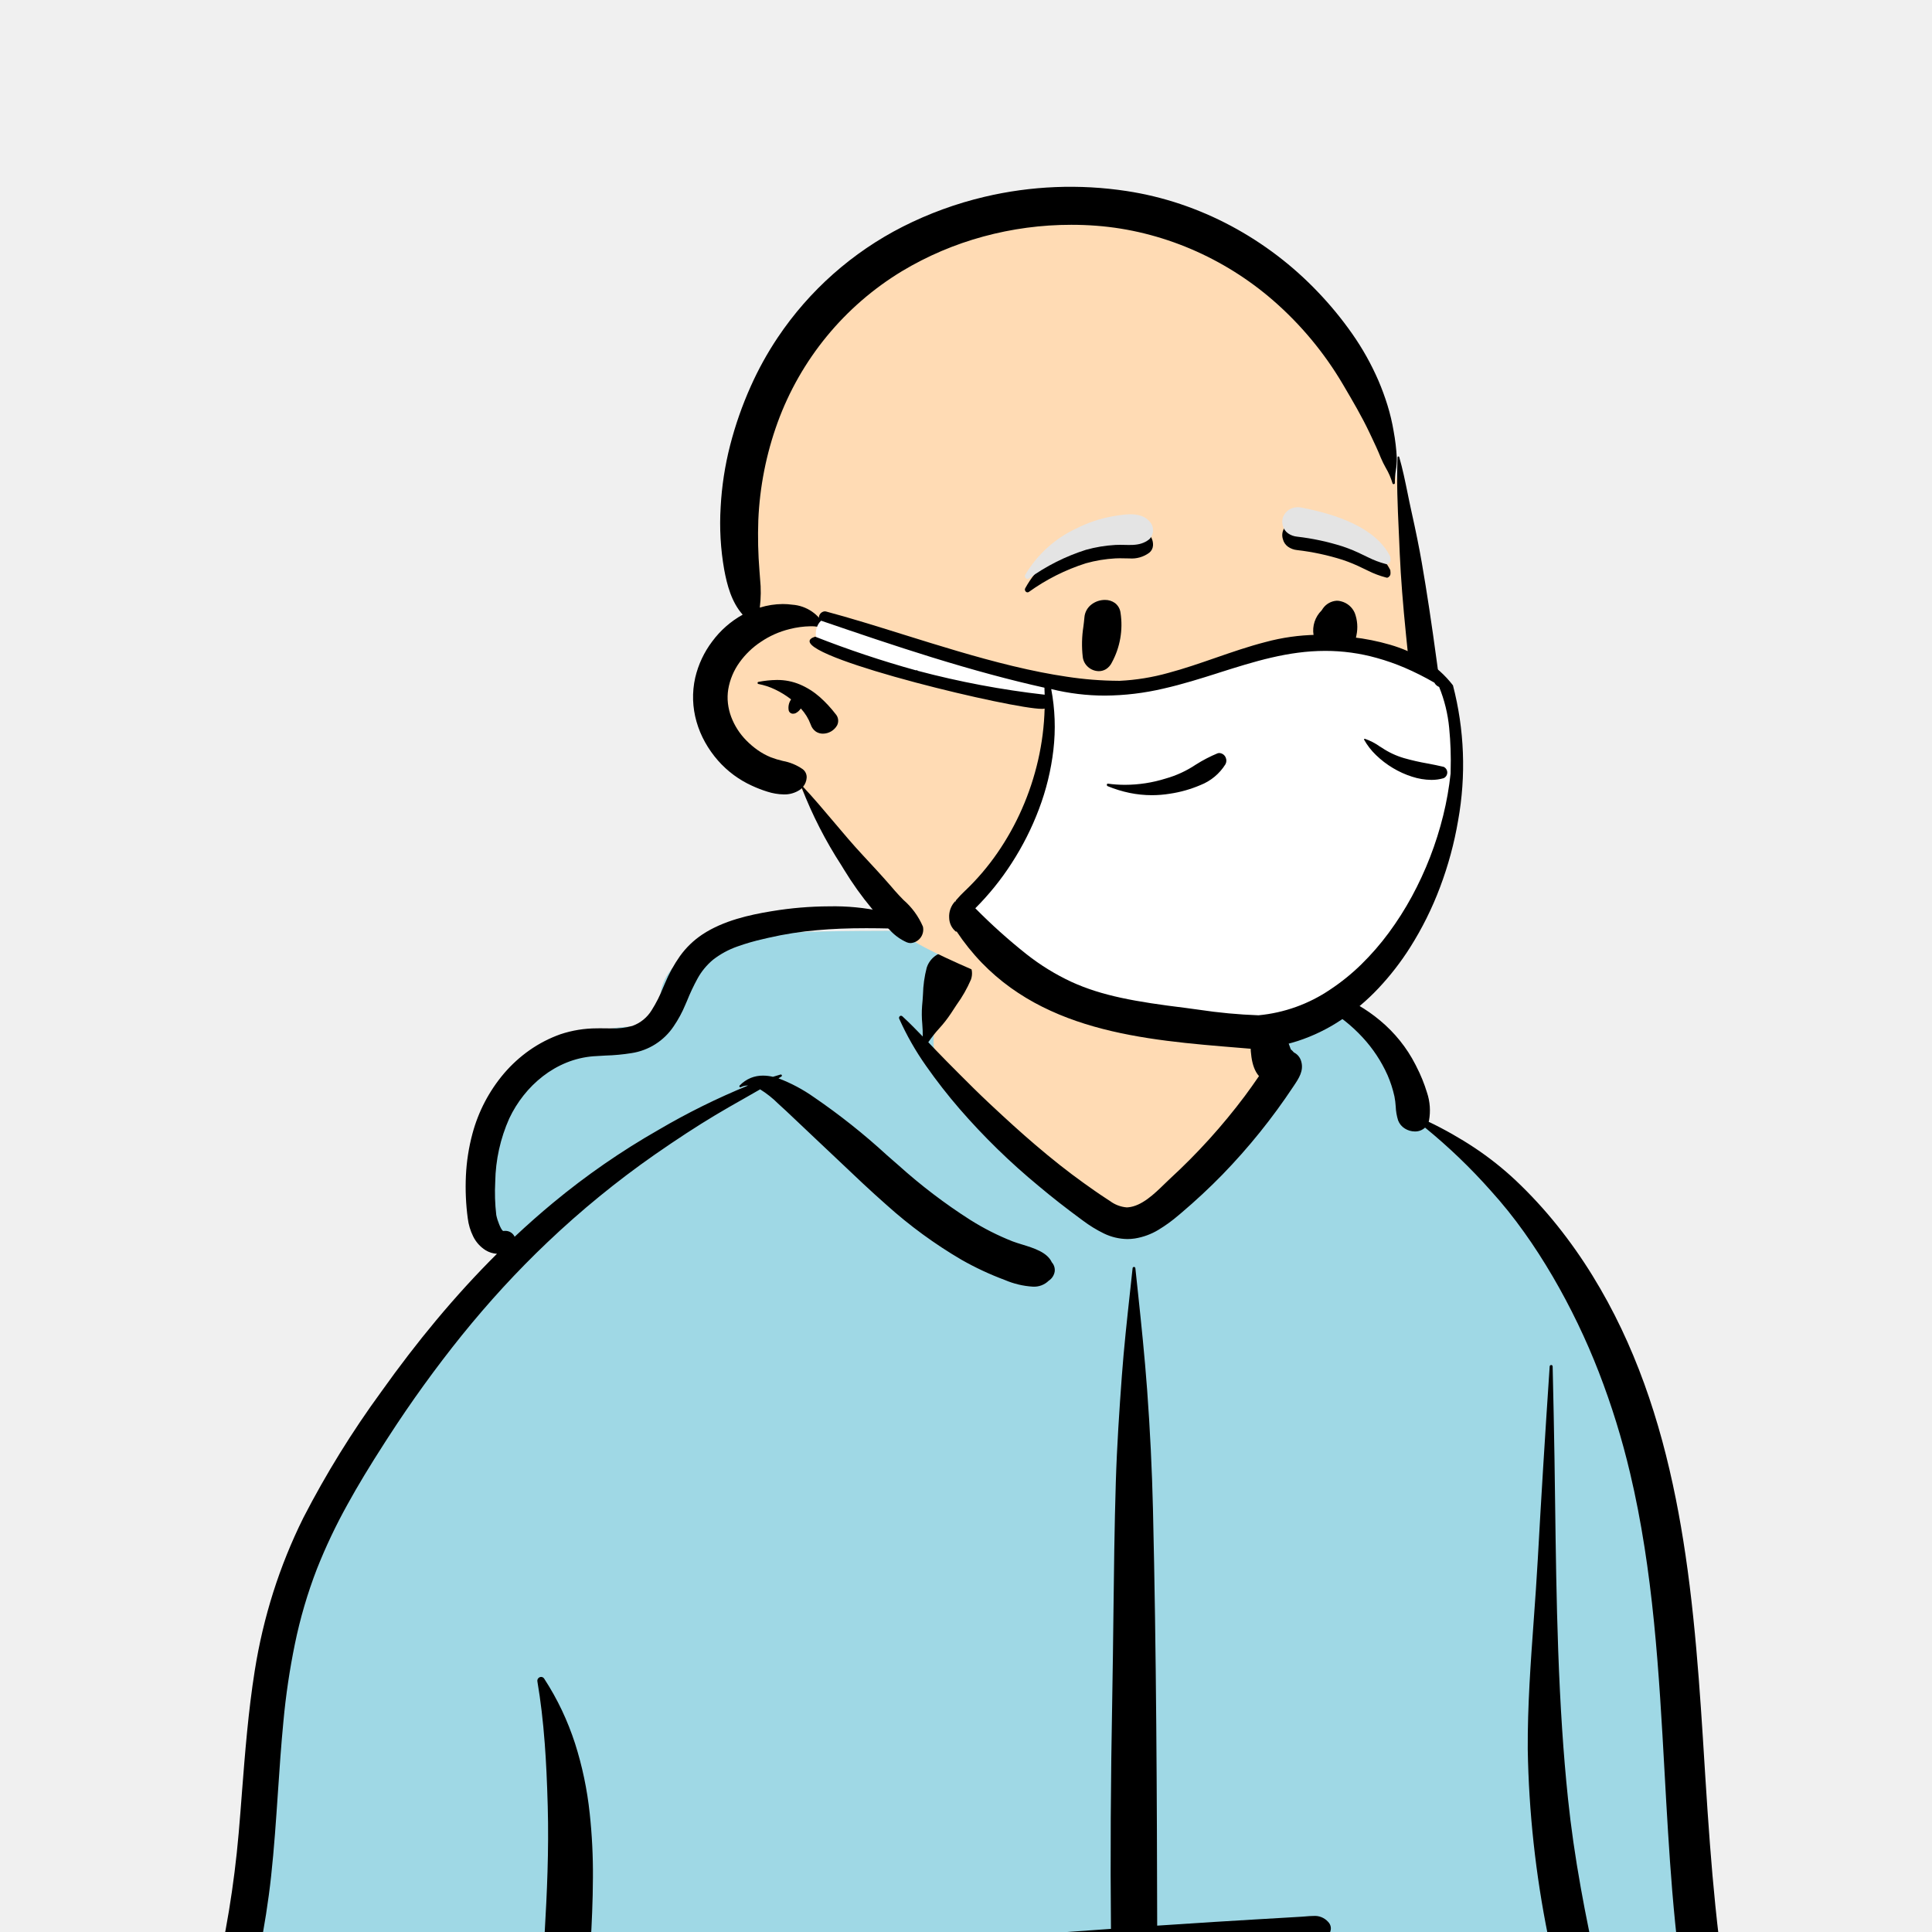
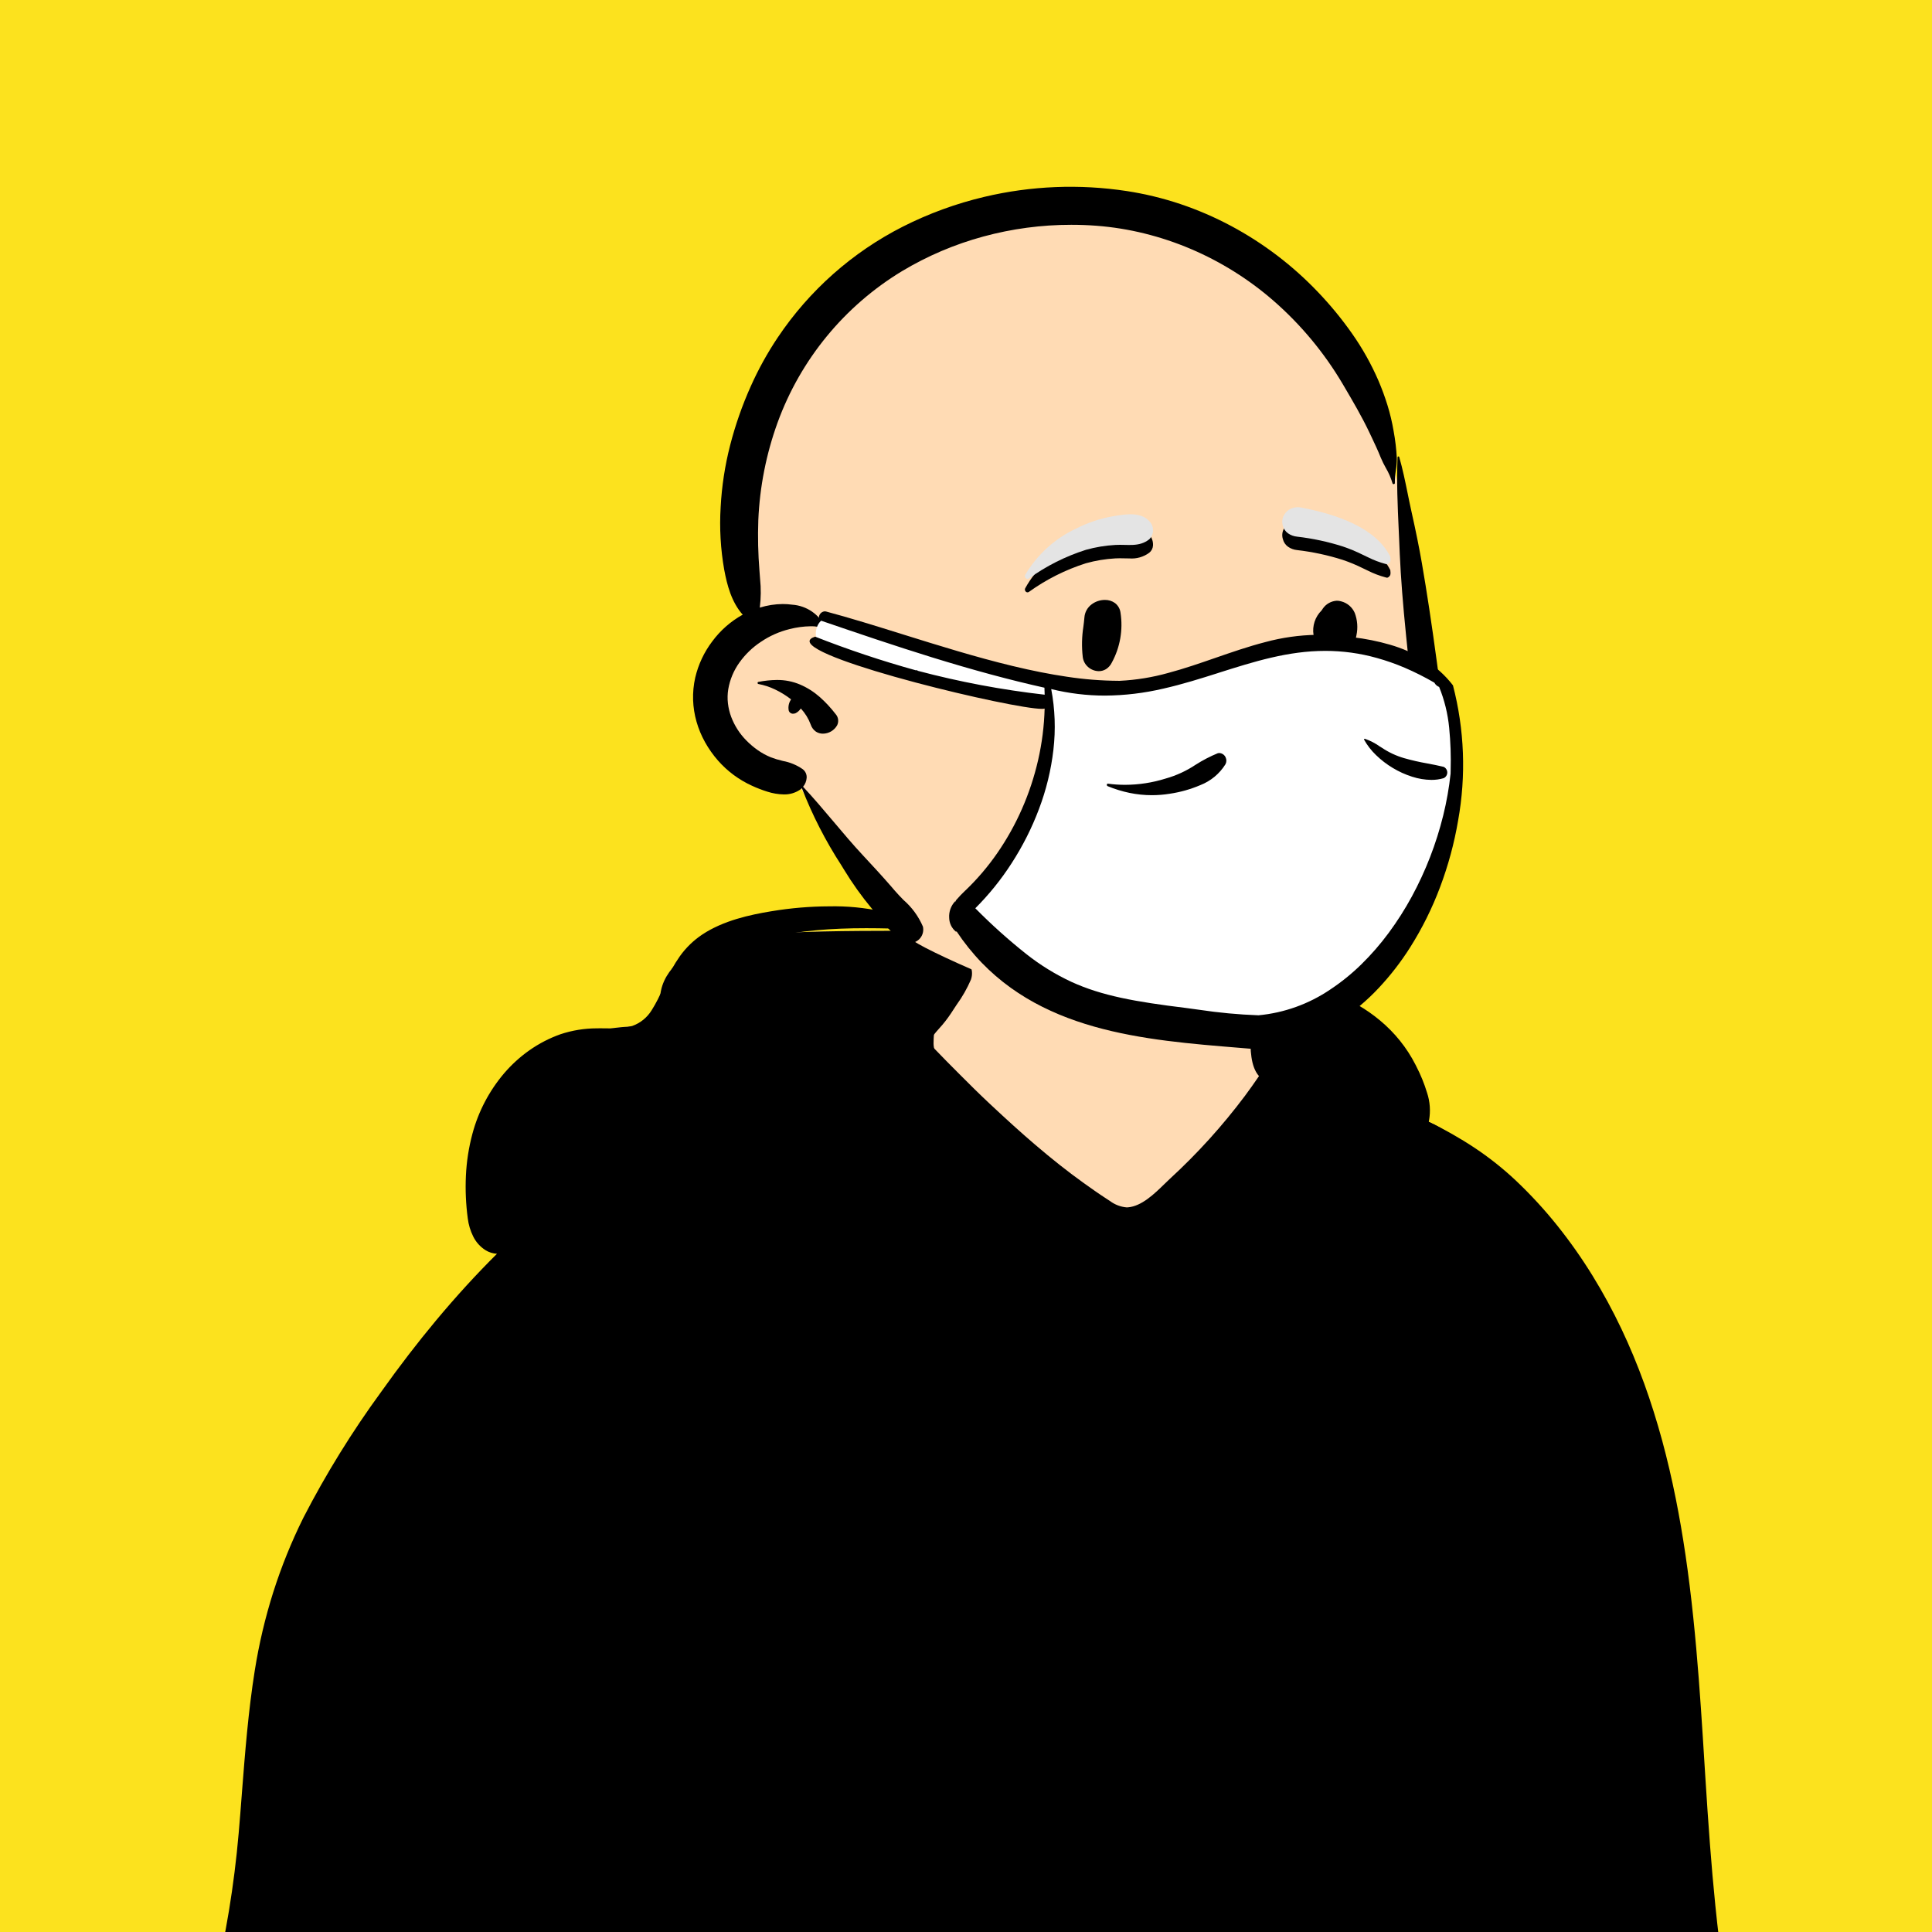
<svg xmlns="http://www.w3.org/2000/svg" width="300" height="300" viewBox="0 0 300 300">
  <defs>
    <clipPath id="b">
      <rect width="300" height="300" />
    </clipPath>
  </defs>
  <g id="a" clip-path="url(#b)">
+     <rect width="300" height="300" fill="#fce21e" />
    <circle cx="150" cy="150" r="150" fill="#fff" opacity="0" />
    <g transform="translate(1956.521 -570.781)">
      <g transform="translate(-1931.521 599.781)">
        <g transform="translate(0 107.884)">
          <path d="M240,224.622c5.96-.28,3.563-10.41,3.135-14.131-4.719-13.589-3.609-28.414-5.465-42.657-1.156-13.3-2.642-26.551-3.891-39.837-2.454-26.969-20.077-81.872-40.189-90.7-2.533-10.8-13-20.886-26.236-20.886-9.029-10.387-19.9-17.7-33.838-16.22-5.761.255-11.347,6.192-16.867,7.339-3.091.414-30.518-.652-36.012,2.519-3.827,1.91-7.282,5.438-6.157,9.931,1.8,5.443-3.784-.447-15.423,5.363C35.32,39.193,49.5,57.724,50.131,58.3,35.32,78.323,22.375,94.57,16.385,119.047c-3.882,18.172-3.445,36.932-6.7,55.2a157.974,157.974,0,0,1-4.817,18.6C2.8,200.893,1.8,220.955.661,221.134c-2.074.5,1.2,4.64,3.4,4.643,60.944,9.824,122.848.407,184.119-1.132C205.445,224.062,222.731,223.928,240,224.622Z" transform="translate(3.239)" fill="#ffdbb4" />
-           <path d="M116.723,19.316c0,6.3,22.521,29.723,30.294,28.178q7.772-1.545,23.486-20.153V19.316l-2.263-8.736c12.816.439,22.87,10.312,25.346,20.871,19.91,8.741,37.382,62.639,40.11,89.884l.078.817c1.25,13.286,2.735,26.541,3.891,39.837,1.856,14.243.747,29.069,5.465,42.657l.028.231c.492,3.891,2.678,13.626-3.163,13.9-17.266-.694-34.552-.56-51.819.024C126.906,220.339,65,229.756,4.058,219.932c-2.2,0-5.472-4.143-3.4-4.643C1.8,215.11,2.8,195.048,4.871,187l.392-1.272A150.987,150.987,0,0,0,9.688,168.4c3.253-18.265,2.816-37.025,6.7-55.2,5.99-24.477,18.935-40.723,33.746-60.749C49.5,51.879,35.32,33.347,59.054,19.5c11.639-5.809,17.219.08,15.423-5.363C73.353,9.64,76.807,6.111,80.634,4.2c5.494-3.171,32.922-2.1,36.012-2.519A16.81,16.81,0,0,0,120.969,0l-.251.812Q116.723,13.824,116.723,19.316Z" transform="translate(3.239 5.845)" fill="#9fd8e5" />
+           <path d="M116.723,19.316c0,6.3,22.521,29.723,30.294,28.178q7.772-1.545,23.486-20.153V19.316l-2.263-8.736c12.816.439,22.87,10.312,25.346,20.871,19.91,8.741,37.382,62.639,40.11,89.884l.078.817c1.25,13.286,2.735,26.541,3.891,39.837,1.856,14.243.747,29.069,5.465,42.657l.028.231c.492,3.891,2.678,13.626-3.163,13.9-17.266-.694-34.552-.56-51.819.024C126.906,220.339,65,229.756,4.058,219.932c-2.2,0-5.472-4.143-3.4-4.643C1.8,215.11,2.8,195.048,4.871,187l.392-1.272A150.987,150.987,0,0,0,9.688,168.4c3.253-18.265,2.816-37.025,6.7-55.2,5.99-24.477,18.935-40.723,33.746-60.749C49.5,51.879,35.32,33.347,59.054,19.5c11.639-5.809,17.219.08,15.423-5.363C73.353,9.64,76.807,6.111,80.634,4.2c5.494-3.171,32.922-2.1,36.012-2.519A16.81,16.81,0,0,0,120.969,0l-.251.812Q116.723,13.824,116.723,19.316Z" transform="translate(3.239 5.845)" />
          <path d="M151.083,226.743a.7.7,0,0,1-.723-.678c-.9-12.629-1.478-25.205-2.042-37.368v-.012c-.4-8.644-.655-17.512-.779-27.113l-.5,0h-.024l-.744.005c-6.664.028-13.555.057-20.33.057-5.8,0-10.96-.021-15.772-.065l0,0a.292.292,0,0,1,.05.074,16.971,16.971,0,0,1,.933,6.692,32.186,32.186,0,0,1-.948,7.28,37.483,37.483,0,0,1-2.145,6.251,46.408,46.408,0,0,1-3.142,5.875,64.744,64.744,0,0,1-8.322,10.459l-.2.206c-.214.219-.436.443-.652.66l-.01.01a15.852,15.852,0,0,0-3.334,4.2,21.665,21.665,0,0,0-1.406,4.975c-.085.427-.173.869-.264,1.294l-.052.239-1.751,7.859c-.119.533-.218,1.112-.324,1.726-.386,2.248-.824,4.8-2.424,6.212a3.287,3.287,0,0,1-2.189.88,3.445,3.445,0,0,1-3.114-2.24c-.593-1.435-.184-2.974.211-4.462v0c.067-.253.137-.515.2-.767l3.235-13.216a22.719,22.719,0,0,1,2.26-6.261,19.569,19.569,0,0,1,4.637-4.875l.019-.016a58.226,58.226,0,0,0,4.764-4.463,55.007,55.007,0,0,0,4.206-4.963,47.5,47.5,0,0,0,6.34-11.255,39.685,39.685,0,0,0,1.849-6.18,29.26,29.26,0,0,0,.407-2.912,26.994,26.994,0,0,1,.451-3.109.389.389,0,0,1,.284-.271.165.165,0,0,1,.018-.147.158.158,0,0,1,.125-.068l9.843-.615c8.4-.527,17.4-1.1,26.24-1.754l1.545-.108c-.11-11-.042-22.84.206-36.189.077-4.152.127-8.375.175-12.458v-.017c.08-6.791.162-13.813.373-20.717.174-5.657.552-11.248.935-16.447.323-4.385.807-8.817,1.275-13.1.13-1.189.264-2.418.394-3.643a.217.217,0,0,1,.434,0l.43,4.036c.476,4.483,1.016,9.693,1.393,14.8.457,6.2.762,12.436.907,18.541.531,22.39.618,45.132.657,64.691,2.923-.2,5.953-.393,9-.585,1.806-.113,3.748-.231,6.112-.371l5.2-.306,2.139-.128c.2-.012.409-.03.61-.047h0c.386-.033.786-.066,1.172-.066a2.776,2.776,0,0,1,2.313.917,1.436,1.436,0,0,1,.23,1.736c-.813,1.274-2.021,1.316-3.421,1.365h-.017l-.28.01c-1.418.056-2.858.111-4.278.164-2.7.1-5.909.219-9.168.307-3.227.088-6.464.159-9.621.212-.032,9.088-.415,18.094-.839,27.288l-.19,4.092c-.573,12.358-1.106,22.732-1.848,33.193A.705.705,0,0,1,151.083,226.743ZM58.816,225.56a1.93,1.93,0,0,1-1.705-.934l.216.138a.351.351,0,0,0,.066.036c0-.01-.219-.175-.7-.519l-.519-.652a4.016,4.016,0,0,1-.715-1.747,9.87,9.87,0,0,1,.042-2.346c.026-.269.053-.545.07-.81l1.191-17.865c.342-5.13.71-10.319,1.066-15.337.611-8.626,1.243-17.545,1.759-26.33.337-5.756.657-12.568.466-19.446-.109-3.909-.251-6.907-.462-9.722-.267-3.556-.641-6.717-1.144-9.664a.594.594,0,0,1,.136-.5.6.6,0,0,1,.447-.208.56.56,0,0,1,.474.274,41.49,41.49,0,0,1,2.752,4.918,43.61,43.61,0,0,1,2.032,5.125,54.567,54.567,0,0,1,2.28,10.863,86.385,86.385,0,0,1,.5,10c-.009,3.609-.189,7.244-.345,10.009-.4,7.037-.859,14.074-1.337,21.266l-.724,10.867-1.818,27.243a8.125,8.125,0,0,1-.557,2.7,3.766,3.766,0,0,1-1.755,1.922,4.134,4.134,0,0,1-.712.474A2.186,2.186,0,0,1,58.816,225.56ZM4.71,225.118a2.994,2.994,0,0,1-1.826-.619,3.332,3.332,0,0,1-1.127-1.578,31.272,31.272,0,0,1-1.465-6.894A59.518,59.518,0,0,1,0,208.968a79.375,79.375,0,0,1,1.538-14.025c1.171-6.23,2.8-12.474,4.384-18.512v0l0-.01c.729-2.786,1.482-5.666,2.18-8.507.968-3.943,1.792-7.957,2.447-11.931s1.163-8.026,1.514-12.076c.18-2.074.345-4.184.5-6.225v-.017c.488-6.25.994-12.714,2-19.02a83.973,83.973,0,0,1,2.86-12.12,81.635,81.635,0,0,1,4.676-11.573,148.435,148.435,0,0,1,12.1-19.578c2.784-3.917,5.652-7.648,8.524-11.091,3.063-3.672,6.242-7.149,9.447-10.333a3.741,3.741,0,0,1-1.769-.553,5.254,5.254,0,0,1-1.935-2.163,8.674,8.674,0,0,1-.831-2.778,36.994,36.994,0,0,1-.29-6.614A30.759,30.759,0,0,1,48.361,35.3a24.113,24.113,0,0,1,4.912-9.368,21.4,21.4,0,0,1,3.937-3.583,20.062,20.062,0,0,1,4.824-2.492,18.033,18.033,0,0,1,5.619-.915c.168,0,.346-.006.546-.006.295,0,.591,0,.877.008h0c.29,0,.59.008.891.008a10.723,10.723,0,0,0,3.217-.383,5.787,5.787,0,0,0,3-2.432,21.005,21.005,0,0,0,1.8-3.561c.072-.168.14-.327.209-.487l.048-.111a22.135,22.135,0,0,1,2.336-4.245,13.449,13.449,0,0,1,3.506-3.38C87.353,2.194,91.476,1.307,94.7.775l.233-.038A55.373,55.373,0,0,1,103.717,0a35.238,35.238,0,0,1,16.206,3.544.065.065,0,0,1,.033.077.069.069,0,0,1-.066.054h0l-2.449-.095c-2.957-.113-5.437-.187-7.931-.187-2.814,0-5.3.1-7.612.307a54.659,54.659,0,0,0-7.56,1.181l-.78.183a34.151,34.151,0,0,0-4.111,1.188,13.352,13.352,0,0,0-3.706,2.021A10.157,10.157,0,0,0,83.3,11.235a31.864,31.864,0,0,0-1.638,3.485l-.1.226-.135.316a18.6,18.6,0,0,1-1.824,3.372,9.6,9.6,0,0,1-6.523,4.153,30.926,30.926,0,0,1-4.064.382h0c-.619.031-1.26.063-1.883.111a14.053,14.053,0,0,0-4.179.99,15.5,15.5,0,0,0-3.652,2.11,17.458,17.458,0,0,0-3,2.972,18.4,18.4,0,0,0-2.221,3.576A25.145,25.145,0,0,0,51.9,42.771a30.214,30.214,0,0,0,.162,5.17,7.966,7.966,0,0,0,.446,1.434c.156.386.448,1.033.656,1.033h.013a1.886,1.886,0,0,1,.251-.017,1.576,1.576,0,0,1,1.486.914c1.975-1.854,3.98-3.624,5.959-5.263A114.64,114.64,0,0,1,77.264,34.7a108.117,108.117,0,0,1,13.9-6.878h-.055a2.351,2.351,0,0,0-1.07.251.169.169,0,0,1-.077.019.164.164,0,0,1-.148-.1.145.145,0,0,1,.033-.164,5.127,5.127,0,0,1,1.739-1.19,5.021,5.021,0,0,1,1.892-.354,7.051,7.051,0,0,1,1.545.183c.422-.13.807-.245,1.177-.35a.192.192,0,0,1,.052-.008.16.16,0,0,1,.153.118.17.17,0,0,1-.072.2l-.451.28a24.7,24.7,0,0,1,5.5,2.925l.029.019A100.978,100.978,0,0,1,112.7,38.62l.016.014,1.091.955.726.631a84.825,84.825,0,0,0,11.1,8.452,39.652,39.652,0,0,0,6.583,3.343c.448.171.955.327,1.491.492,1.83.562,3.9,1.2,4.619,2.766a1.8,1.8,0,0,1,.445,1.445,2.1,2.1,0,0,1-.929,1.415,3.232,3.232,0,0,1-2.471.92,13.027,13.027,0,0,1-4.332-1.029,46.554,46.554,0,0,1-6.743-3.147,71.25,71.25,0,0,1-11.628-8.506c-2.49-2.187-4.926-4.5-7.282-6.743-1.192-1.134-2.425-2.305-3.655-3.451-.765-.713-1.535-1.446-2.279-2.155-.792-.755-1.611-1.535-2.429-2.295l-.8-.732c-.121-.11-.249-.229-.385-.355a15.83,15.83,0,0,0-2.805-2.224c-.89.516-1.8,1.03-2.672,1.527-1.417.8-2.881,1.634-4.3,2.485-2.874,1.724-5.944,3.726-9.386,6.119A142.751,142.751,0,0,0,60,52.17c-2.329,2.209-4.644,4.566-6.882,7-2.159,2.352-4.308,4.849-6.389,7.422A187.876,187.876,0,0,0,35.283,82.44l-.538.832c-2.361,3.665-4.193,6.7-5.765,9.56a84.9,84.9,0,0,0-4.77,10.052,72.763,72.763,0,0,0-3.42,11.656,109.988,109.988,0,0,0-1.78,12.007c-.358,3.681-.611,7.43-.856,11.057-.288,4.269-.586,8.682-1.057,13.009-.417,3.835-1.042,7.825-1.911,12.2-.71,3.573-1.581,7.4-2.742,12.05l-.477,1.9-.286,1.133-.018.07v0a173.291,173.291,0,0,0-4.3,20.491,82.814,82.814,0,0,0-.728,11.855,81.192,81.192,0,0,0,.939,9.658l0,.018c.1.7.2,1.418.289,2.129a2.357,2.357,0,0,1-.76,1.974,3.576,3.576,0,0,1-1.934.993A3.184,3.184,0,0,1,4.71,225.118ZM247.349,221.1a3.577,3.577,0,0,1-2.294-.795,3.183,3.183,0,0,1-1.122-2.379,158.721,158.721,0,0,0-1.745-16.828c-.846-5.566-1.909-11.2-2.937-16.64v0c-.825-4.369-1.677-8.886-2.416-13.356-.894-5.414-1.6-11.369-2.17-18.2-.5-6.094-.85-12.31-1.184-18.321v0c-.427-7.683-.869-15.628-1.646-23.4-.418-4.181-.9-7.98-1.466-11.614-.637-4.078-1.369-7.844-2.237-11.514a118.859,118.859,0,0,0-4.865-15.718,104.342,104.342,0,0,0-7.161-14.858c-1.445-2.466-2.944-4.789-4.456-6.9a70.187,70.187,0,0,0-5.16-6.42,87.622,87.622,0,0,0-10.208-9.8,2.241,2.241,0,0,1-1.581.6,2.952,2.952,0,0,1-1.553-.452,2.536,2.536,0,0,1-1.05-1.268,8.263,8.263,0,0,1-.371-2.149,11.692,11.692,0,0,0-.2-1.579,18.13,18.13,0,0,0-1.07-3.3,21.647,21.647,0,0,0-3.868-5.856,24.052,24.052,0,0,0-2.74-2.545,25.939,25.939,0,0,0-3.1-2.11,20.232,20.232,0,0,0-4.293-1.7c-.869-.268-1.769-.545-2.643-.9a.092.092,0,0,1-.062-.086.083.083,0,0,1,.062-.076,7.779,7.779,0,0,1,2.48-.369,20.322,20.322,0,0,1,5.6,1.028,19.12,19.12,0,0,1,3.914,1.7,24.167,24.167,0,0,1,3.489,2.43,22.112,22.112,0,0,1,3.1,3.153,21.48,21.48,0,0,1,2.39,3.692l.127.252a24.248,24.248,0,0,1,1.678,4.117,8.716,8.716,0,0,1,.308,4.3c-.018.076-.038.15-.06.219a57.946,57.946,0,0,1,7.134,4.036,48.783,48.783,0,0,1,6.405,5.082,69.206,69.206,0,0,1,6.451,7.012,77.764,77.764,0,0,1,5.463,7.767,86.194,86.194,0,0,1,4.469,8.227c1.294,2.72,2.493,5.6,3.566,8.565,1.016,2.807,1.952,5.781,2.782,8.837.778,2.867,1.49,5.91,2.116,9.044,1.109,5.551,2,11.585,2.711,18.446.663,6.364,1.1,12.645,1.474,18.485l.39,6.2c.472,7.451.919,13.709,1.561,20.032.75,7.378,1.685,13.885,2.859,19.893l.188.953c.578,2.9,1.219,5.846,1.839,8.7v0c1.172,5.4,2.385,10.979,3.242,16.51.462,2.979.786,5.7.991,8.322a78.181,78.181,0,0,1,.229,8.374,3.135,3.135,0,0,1-1.078,2.382A3.5,3.5,0,0,1,247.349,221.1Zm-38.106-2.487a2.542,2.542,0,0,1-1.883-.8c-1.741-1.824-1.864-4.777-1.973-7.383v0c-.031-.736-.06-1.432-.123-2.083-.238-2.469-.512-4.968-.813-7.428l-.155-1.236c-.058-.455-.115-.92-.17-1.37a64,64,0,0,0-1.14-7.076,11.827,11.827,0,0,0-3.521-6.035c-.53-.512-1.074-1.022-1.6-1.515l-.006-.006c-1.295-1.213-2.633-2.467-3.839-3.826a53.19,53.19,0,0,1-4.886-6.475,43.163,43.163,0,0,1-3.173-6.166l-.152-.352c-.158-.367-.333-.75-.518-1.155-.854-1.87-1.822-3.988-1.765-5.851a.13.13,0,0,1,.132-.124.133.133,0,0,1,.09.035,8.761,8.761,0,0,1,1.532,2.045c.168.276.341.562.521.83.753,1.124,1.542,2.222,2.346,3.263,1.657,2.146,3.533,4.2,5.314,6.094a74.991,74.991,0,0,0,5.436,5.224c.715.623,1.473,1.231,2.205,1.82a39.272,39.272,0,0,1,4.014,3.539c3.638,3.858,4.423,9.048,5.183,14.067l0,.012c.052.34.1.692.158,1.036l.09.576c.484,3.055.94,6.249,1.354,9.494v0c.182,1.424.388,3.039.553,4.628l.049.49a10.944,10.944,0,0,1,.033,2.257,4.612,4.612,0,0,1-.746,2.114,3.136,3.136,0,0,1-2.546,1.353Zm18.868-1.065a3.356,3.356,0,0,1-2.7-1.5c-1.017-1.417-1.1-3.661-1.165-5.641-.025-.706-.048-1.374-.111-1.971-.29-2.738-.546-4.957-.8-6.985-.587-4.6-1.373-9.235-2.135-13.559-.9-5.082-2.029-10.215-3.124-15.179-.926-4.194-1.883-8.531-2.693-12.817a159.44,159.44,0,0,1-3.155-29.02c-.037-6.7.455-13.493.931-20.067v0c.224-3.092.455-6.289.629-9.439.506-9.181,1.109-18.971,1.845-29.93a.229.229,0,0,1,.237-.217.215.215,0,0,1,.225.217c.052,2.3.1,4.629.161,7.408.1,4.546.159,9.172.219,13.645v0c.1,7.552.206,15.361.482,23.037.309,8.608.8,16.128,1.516,22.99.457,4.409,1.11,8.967,2,13.935.742,4.156,1.665,8.671,2.82,13.8.514,2.284,1.047,4.595,1.563,6.83l0,.022c.546,2.366,1.11,4.812,1.65,7.221.189.845.385,1.706.574,2.538l.022.1c.829,3.65,1.687,7.424,2.345,11.157a134.1,134.1,0,0,1,1.838,13.71l.04.6c.026.422.071.879.118,1.362a24.127,24.127,0,0,1,.169,3.229,5.7,5.7,0,0,1-.749,2.885A3.287,3.287,0,0,1,228.111,217.548ZM150.07,51.662a8.614,8.614,0,0,1-3.659-.865,20.087,20.087,0,0,1-3.268-2.008l-.238-.175c-2.42-1.78-4.591-3.48-6.636-5.2A102.988,102.988,0,0,1,124.01,31.457a83.216,83.216,0,0,1-5.208-6.679,43.645,43.645,0,0,1-4.172-7.322.339.339,0,0,1,.029-.328.307.307,0,0,1,.251-.14.323.323,0,0,1,.219.094c1.158,1.071,2.246,2.184,3.158,3.132.012-.651-.033-1.315-.076-1.958a16.343,16.343,0,0,1-.028-2.8c.061-.577.1-1.184.136-1.771a18.267,18.267,0,0,1,.577-4.145,3.636,3.636,0,0,1,3.462-2.54,3.575,3.575,0,0,1,.922.121,3.8,3.8,0,0,1,2.285,1.884,2.854,2.854,0,0,1,.2,2.376,20.319,20.319,0,0,1-2.21,3.884v0c-.3.453-.618.921-.912,1.389a18.781,18.781,0,0,1-1.8,2.3,19.781,19.781,0,0,0-1.7,2.147l1.13,1.184c.5.523,1.1,1.141,1.707,1.756l1.972,1.985c1.464,1.47,3.043,3.041,4.67,4.566,2.792,2.617,4.986,4.6,7.116,6.419,2.64,2.26,5.105,4.205,7.536,5.947,1.082.775,2.345,1.672,3.626,2.5l.46.3a5.017,5.017,0,0,0,2.581.987c.078,0,.156,0,.233-.01,2.119-.189,4.077-2.094,5.649-3.625.276-.269.537-.522.79-.759l.089-.083A94.05,94.05,0,0,0,168.28,29.473c.733-.985,1.457-2,2.215-3.114-1.339-1.52-1.337-4.221-1.336-6.391v0c0-.515,0-1-.017-1.437-.06-1.505-.069-3.035-.077-4.515l0-.3,0-.324,0-.116a3.923,3.923,0,0,1,.628-2.773.121.121,0,0,1,.1-.04.179.179,0,0,1,.078.018,3.446,3.446,0,0,1,1.553,1.987l.014.031.082.185.042.094c.383.847.76,1.715,1.124,2.553v0l.013.029.305.7c.434,1,.842,2.018,1.237,3.007l.187.469c.194.484.4,1.017.625,1.629.118.334.243.675.381,1.041l.031.027a3.152,3.152,0,0,1,.445.448,2.187,2.187,0,0,1,1.149,1.417c.41,1.431-.379,2.609-1.142,3.749l-.113.169a94.672,94.672,0,0,1-10.99,13.644c-2.008,2.057-4.158,4.059-6.389,5.95l-.389.327a23.164,23.164,0,0,1-3.165,2.3,10.2,10.2,0,0,1-3.668,1.34A7.807,7.807,0,0,1,150.07,51.662Z" transform="translate(0 3.853)" />
        </g>
        <g transform="translate(82.617)">
          <path d="M106.8,45.018A59.18,59.18,0,0,0,88.181,14.344C58.845-13.9,4.973,1.431,5.217,43.992A55.077,55.077,0,0,0,4.086,59.144c.144,2.163,1.105,5.182-.186,7.128C.986,69.914-.707,72.6.285,77.444c.828,4.23,3.784,7.227,7.774,8.82,2.393.669,4.663,2.125,5.549,4.345,5.326,9.5,9.271,17.393,17.667,23.864,2.166,1.666,24.386,11.658,31.708,11.658,21.434,0,48.448-7.561,48.9-30.876.078-5.121-.845-10.3-1.424-15.382C109.046,68.278,109.543,56.264,106.8,45.018Z" transform="translate(3.077 2.697)" fill="#ffdbb4" />
          <path d="M73.589,131.312a25.657,25.657,0,0,1-7.42-1.006,18.6,18.6,0,0,1-3.424-1.414,16.809,16.809,0,0,1-3.111-2.159,2.526,2.526,0,0,1-.853-1.464,2.9,2.9,0,0,1,.179-1.585,3.679,3.679,0,0,1,1.147-1.531,2.832,2.832,0,0,1,1.736-.637,2.533,2.533,0,0,1,1.515.518,16.035,16.035,0,0,0,2.546,1.52,16.655,16.655,0,0,0,2.683,1,20.739,20.739,0,0,0,5.644.72,34.269,34.269,0,0,0,5.75-.531c1.66-.281,3.455-.676,5.652-1.241l.224-.058a60.051,60.051,0,0,0,9.585-3.285,41.512,41.512,0,0,0,4.483-2.338,33.33,33.33,0,0,0,4.1-2.912,23.906,23.906,0,0,0,6.431-8.369,27.159,27.159,0,0,0,2.4-10.232,81.65,81.65,0,0,0-.627-12.177l-.047-.449c-.182-1.746-.37-3.517-.552-5.229-.3-2.833-.612-5.761-.9-8.646-.514-5.089-.818-9.006-.988-12.7l-.091-2.138c-.024-.548-.05-1.115-.073-1.615-.17-3.737-.347-7.6-.18-11.356a.132.132,0,0,1,.135-.124.121.121,0,0,1,.12.09c.536,1.851.922,3.758,1.3,5.6.182.9.371,1.832.576,2.749.72,3.232,1.226,5.733,1.638,8.109.774,4.46,1.517,9.359,2.337,15.42l.173,1.288c.2,1.5.427,3.039.645,4.527,1.12,7.619,2.278,15.5.818,23.107a26.461,26.461,0,0,1-4.617,10.52,35.771,35.771,0,0,1-8.336,8.133,49.17,49.17,0,0,1-9.97,5.405,65.7,65.7,0,0,1-10.9,3.331c-1.667.36-3.279.639-4.791.829A39.75,39.75,0,0,1,73.589,131.312ZM33.8,117.444a1.606,1.606,0,0,1-.611-.123,7.834,7.834,0,0,1-2.514-1.775,27.678,27.678,0,0,1-2.085-2.428l0-.006c-.26-.327-.505-.636-.753-.936l-.1-.119a50.189,50.189,0,0,1-4.288-6.01l-.424-.693a65.468,65.468,0,0,1-6.13-11.974,2.268,2.268,0,0,1-.312.264,4.3,4.3,0,0,1-2.5.713,8.93,8.93,0,0,1-2.556-.431,19.432,19.432,0,0,1-2.34-.9A15.634,15.634,0,0,1,3.875,89.1a16.536,16.536,0,0,1-2.024-2.871A15.055,15.055,0,0,1,.537,83.059,13.993,13.993,0,0,1,.007,79.69a13.767,13.767,0,0,1,.331-3.471A14.979,14.979,0,0,1,2.977,70.6a14.812,14.812,0,0,1,4.731-4.154c-1.746-1.957-2.43-4.625-2.868-6.976a41.422,41.422,0,0,1-.554-9.729,49.013,49.013,0,0,1,1.468-9.585A57.109,57.109,0,0,1,8.96,30.985a50.892,50.892,0,0,1,4.2-7.593,51.394,51.394,0,0,1,19.413-17.2,57.134,57.134,0,0,1,12.66-4.625,58.019,58.019,0,0,1,22.112-.9A49.929,49.929,0,0,1,75.7,2.694,51.82,51.82,0,0,1,83.537,6.08a53.36,53.36,0,0,1,13.5,10.273,54.869,54.869,0,0,1,5.308,6.464,41.1,41.1,0,0,1,4.068,7.258,38.845,38.845,0,0,1,1.419,3.855,31.066,31.066,0,0,1,.948,3.989,31.993,31.993,0,0,1,.5,4.231,11.319,11.319,0,0,1-.153,1.9A11.314,11.314,0,0,0,108.978,46a.16.16,0,0,1-.046.121.2.2,0,0,1-.145.057.173.173,0,0,1-.177-.13,10.332,10.332,0,0,0-1.037-2.39,15.441,15.441,0,0,1-.787-1.6c-.437-1.094-.94-2.167-1.377-3.087l-.415-.873c-1.166-2.454-2.572-4.843-3.931-7.155l-.141-.24A52.757,52.757,0,0,0,90.054,17.631,48.489,48.489,0,0,0,77.3,9.661a47.512,47.512,0,0,0-7.178-2.4,45.519,45.519,0,0,0-7.5-1.208c-1.289-.1-2.6-.146-3.895-.146A51.926,51.926,0,0,0,45.076,7.727,49.966,49.966,0,0,0,32.437,13.11,45.8,45.8,0,0,0,13.125,36.619a50.772,50.772,0,0,0-2.992,15.158,67.582,67.582,0,0,0,.181,7.88l.094,1.247a19.543,19.543,0,0,1-.044,4.446,12.288,12.288,0,0,1,3.562-.556,10.386,10.386,0,0,1,1.463.1,6.165,6.165,0,0,1,5.185,3.579.126.126,0,0,1,0,.128.131.131,0,0,1-.11.06.145.145,0,0,1-.064-.015,5.007,5.007,0,0,0-2.169-.4,14.088,14.088,0,0,0-3.249.441,13.781,13.781,0,0,0-4.467,1.989,12.614,12.614,0,0,0-3.3,3.18,9.992,9.992,0,0,0-1.75,4.172,8.013,8.013,0,0,0-.05,2.181,8.947,8.947,0,0,0,.508,2.11,10.456,10.456,0,0,0,2.363,3.672,12.688,12.688,0,0,0,1.744,1.48,10.331,10.331,0,0,0,2.014,1.108,14.085,14.085,0,0,0,1.9.58,7.9,7.9,0,0,1,3.066,1.266,1.553,1.553,0,0,1,.632,1.344,2.464,2.464,0,0,1-.557,1.4c1.627,1.738,3.188,3.589,4.7,5.379l0,0c1.481,1.757,3.013,3.574,4.609,5.285,1.355,1.453,2.925,3.146,4.409,4.859l.535.622c.4.467.854.935,1.336,1.43a11.447,11.447,0,0,1,3.021,4.139,2.106,2.106,0,0,1-1.889,2.558ZM20.163,84.923a1.94,1.94,0,0,1-1.08-.313,2.123,2.123,0,0,1-.791-1.039l-.033-.09a7.509,7.509,0,0,0-1.526-2.471,2.07,2.07,0,0,1-.8.73.872.872,0,0,1-.375.082.672.672,0,0,1-.706-.51,2.263,2.263,0,0,1,.33-1.649l.044-.062a13.361,13.361,0,0,0-2.5-1.544,10.267,10.267,0,0,0-2.583-.846.155.155,0,0,1-.124-.161.158.158,0,0,1,.124-.165,15.9,15.9,0,0,1,2.874-.3,9,9,0,0,1,3.606.713,11.493,11.493,0,0,1,3.063,1.943,19.34,19.34,0,0,1,2.456,2.644,1.568,1.568,0,0,1,.225,1.752A2.558,2.558,0,0,1,20.163,84.923Z" transform="translate(0)" />
        </g>
        <g transform="translate(117.802 36.261)">
          <path d="M33.316,57.482a12.044,12.044,0,0,1-4.455-.864,12.681,12.681,0,0,1-2.908-1.623,12.212,12.212,0,0,1-2.367-2.32,2.327,2.327,0,0,1-.493-1.84,2.729,2.729,0,0,1,2.62-2.189,2.325,2.325,0,0,1,.348.026,2.411,2.411,0,0,1,1.61,1.035l.1.128a8.259,8.259,0,0,0,3.046,2.483,7.08,7.08,0,0,0,3.02.685,6.885,6.885,0,0,0,.748-.041,8.016,8.016,0,0,0,3.325-1.136,15.483,15.483,0,0,0,2.817-2.285c.2-.2.415-.417.692-.7a1.092,1.092,0,0,1,.575-.43,1.209,1.209,0,0,1,.374-.058,1.3,1.3,0,0,1,.419.069,1.253,1.253,0,0,1,.623.459,1.105,1.105,0,0,1,.2.743,6.683,6.683,0,0,1-.833,2.643,8.86,8.86,0,0,1-1.78,2.222A11.747,11.747,0,0,1,35.3,57.307,11.334,11.334,0,0,1,33.316,57.482Zm3.135-17.256h0a11.039,11.039,0,0,1-3.839-.752A19.548,19.548,0,0,1,28.1,36.984a1.68,1.68,0,0,1-.63-.974,1.963,1.963,0,0,1,.089-1.093,2.487,2.487,0,0,1,.76-1.068A1.881,1.881,0,0,1,29.5,33.4a1.716,1.716,0,0,1,.916.273l.305.229,0,0a24.467,24.467,0,0,0,2.826,1.91,7.106,7.106,0,0,0,3.387,1.05,3.75,3.75,0,0,0,1.431-.273,4,4,0,0,0,1.333-.918,3.886,3.886,0,0,0,.776-3.2,6,6,0,0,0-1.65-2.836,11.971,11.971,0,0,0-2.5-1.959.739.739,0,0,1-.21-.865,1.129,1.129,0,0,1,.385-.538,1.2,1.2,0,0,1,.737-.237,1.615,1.615,0,0,1,.265.023A8.531,8.531,0,0,1,40.455,27.1a6.612,6.612,0,0,1,1.981,1.775,6.9,6.9,0,0,1,1.265,4.71,7.585,7.585,0,0,1-.648,2.472,7.2,7.2,0,0,1-1.46,2.124A7.081,7.081,0,0,1,36.451,40.225ZM11.472,23.374a2.559,2.559,0,0,1-1.634-.622,2.451,2.451,0,0,1-.857-1.6,17.507,17.507,0,0,1,.1-4.69c.058-.456.118-.927.16-1.435a2.788,2.788,0,0,1,1.095-2.007,3.435,3.435,0,0,1,2.075-.709,2.608,2.608,0,0,1,1.569.48,2.246,2.246,0,0,1,.867,1.5,12.274,12.274,0,0,1-1.352,7.755,2.511,2.511,0,0,1-.9,1.015A2.128,2.128,0,0,1,11.472,23.374Zm36.666-1.064a2.232,2.232,0,0,1-1.726-.719,6.518,6.518,0,0,1-1.054-1.738,7.4,7.4,0,0,1-.537-2.094,4.362,4.362,0,0,1,1.246-3.81,2.508,2.508,0,0,1,.2-.3,2.837,2.837,0,0,1,2.171-1.214,2.415,2.415,0,0,1,.659.094,3.148,3.148,0,0,1,2.121,1.8,6.19,6.19,0,0,1,.262,3.479,11.412,11.412,0,0,1-1.085,3.281,2.162,2.162,0,0,1-.938.9A2.909,2.909,0,0,1,48.139,22.311ZM.406,11.136a.4.4,0,0,1-.334-.2.424.424,0,0,1-.027-.426,14.854,14.854,0,0,1,3.411-4.2,21.124,21.124,0,0,1,4.565-3.03,20.016,20.016,0,0,1,5.421-1.838l.579-.1A14.5,14.5,0,0,1,16.387,1.1a3.713,3.713,0,0,1,2.919,1.058,2.367,2.367,0,0,1,.586,1.712,1.554,1.554,0,0,1-.586,1.119,4.59,4.59,0,0,1-3.083.879c-.243,0-.494-.006-.737-.012h-.009c-.234-.006-.5-.012-.761-.012-.242,0-.458.005-.66.017a21.4,21.4,0,0,0-4.588.76A31.514,31.514,0,0,0,.619,11.068.388.388,0,0,1,.406,11.136ZM56.234,8.866h0c-.083-.019-.165-.039-.244-.059a14.051,14.051,0,0,1-2.677-1.015l-.869-.416a24.525,24.525,0,0,0-3.1-1.285,37.548,37.548,0,0,0-7.072-1.518,2.939,2.939,0,0,1-1.419-.523,2.063,2.063,0,0,1-.793-1.174,2.051,2.051,0,0,1,.245-1.76A2.29,2.29,0,0,1,41.42.177,2.583,2.583,0,0,1,42.374,0a2.891,2.891,0,0,1,.551.054l.443.088a32.3,32.3,0,0,1,7.638,2.411A15.489,15.489,0,0,1,54.365,4.7a9.567,9.567,0,0,1,2.375,2.982c.083.623.006.777-.08.882l-.025.03-.022.029a.614.614,0,0,1-.379.245Z" transform="translate(16.344 15.583)" stroke="rgba(0,0,0,0)" stroke-width="1" />
        </g>
      </g>
      <g transform="translate(-1830.806 665.71)">
        <path d="M99.729,16.657C99.2,9.027,90.785,5.794,86.592,4.836c-13.96-3.751-25.837,5.873-42.484,6.07a40.152,40.152,0,0,1-8.719-.968C24.053,6.993,12.729,3.862,1.606,0-.029.438-.513,2.878.609,4.268c10.653,4.318,26.952,8.185,35.559,8.626C36,25.6,30.134,38.381,22.028,45.41,34.919,61.7,64.985,67.063,82.679,58.51c8.7-2.986,17.889-29.713,17.05-41.853" transform="translate(0.963 1.029)" fill="#fff" />
        <path d="M68.39,67.912h0l-4.408-.365c-7.474-.629-15.374-1.452-22.586-3.94a43.383,43.383,0,0,1-5.261-2.2,36.21,36.21,0,0,1-4.915-2.961,33.343,33.343,0,0,1-4.472-3.861,34.53,34.53,0,0,1-3.933-4.9l-.075.074a2.849,2.849,0,0,1-1.067-2.153A3.426,3.426,0,0,1,22.6,45.02l.036.066c.018-.032.037-.064.055-.1l.019-.032L22.7,44.9a20.94,20.94,0,0,1,1.5-1.575l0,.01a37.57,37.57,0,0,0,4.95-5.809,41.158,41.158,0,0,0,3.821-6.841,42.13,42.13,0,0,0,2.509-7.576A40.672,40.672,0,0,0,36.495,15.1a1.582,1.582,0,0,1-.431.042c-2.277,0-11.246-1.871-19.584-4.086C11.889,9.836,7.974,8.643,5.159,7.606,1.823,6.378.089,5.4,0,4.694c-.038-.309.251-.566.859-.763A158.18,158.18,0,0,0,16.52,9.163a.2.2,0,0,1,.109-.032.166.166,0,0,1,.156.1A136.847,136.847,0,0,0,36.5,12.943c-.007-.343-.018-.708-.035-1.086-5.324-1.185-11.051-2.732-17.51-4.729C13.156,5.333,7.469,3.4,1.669,1.413c-.143-.006-.23-.158-.226-.394A.991.991,0,0,1,2.344,0a1,1,0,0,1,.2.022C6.32,1.03,10.287,2.268,14.487,3.579c5.572,1.739,11.333,3.536,17.021,4.905,3.075.74,5.832,1.285,8.428,1.666A55.315,55.315,0,0,0,48,10.788h.157a34.188,34.188,0,0,0,7.524-1.221c2.465-.656,4.938-1.512,7.329-2.341,2.525-.875,5.136-1.779,7.742-2.449a32.426,32.426,0,0,1,7.97-1.13c2.069.045,3.9.167,5.613.373a35.134,35.134,0,0,1,5.78,1.158,22.3,22.3,0,0,1,5.379,2.354A16.286,16.286,0,0,1,99.9,11.491a48.859,48.859,0,0,1,.8,20.988,55.789,55.789,0,0,1-2.8,10.342,50.944,50.944,0,0,1-4.653,9.364,42.121,42.121,0,0,1-4.906,6.332,33.672,33.672,0,0,1-5.85,4.955,27.367,27.367,0,0,1-6.689,3.243A24.858,24.858,0,0,1,68.39,67.912ZM37.516,12.068a31.078,31.078,0,0,1,.342,9.431,38.373,38.373,0,0,1-2.245,9.208,43.982,43.982,0,0,1-4.24,8.4,42.032,42.032,0,0,1-5.643,7,87.662,87.662,0,0,0,7.934,7.119,35.241,35.241,0,0,0,7.016,4.32c4.7,2.145,9.86,3.074,17.734,4.038l2.041.278a81.726,81.726,0,0,0,9.243.863,23.81,23.81,0,0,0,11.143-4,32.65,32.65,0,0,0,4.837-3.915,40.623,40.623,0,0,0,4.247-4.887,48.065,48.065,0,0,0,3.584-5.631A53.034,53.034,0,0,0,98.386,31.7a48.426,48.426,0,0,0,1.145-6.5l.01-.475a52.031,52.031,0,0,0-.229-6.63,22.561,22.561,0,0,0-1.558-6.356,1.4,1.4,0,0,1-.741-.663,43.134,43.134,0,0,0-4.6-2.316A34.694,34.694,0,0,0,88.08,7.24a29.514,29.514,0,0,0-8-1.1,32.494,32.494,0,0,0-4.27.288c-1.316.173-2.667.422-4.128.761-2.717.631-5.436,1.492-8.066,2.325l-.3.1c-2.535.8-5.407,1.713-8.384,2.385a40.777,40.777,0,0,1-9.056,1.084,35,35,0,0,1-8.363-1.014ZM53.149,28.547a17.255,17.255,0,0,1-3.468-.355,19.184,19.184,0,0,1-3.408-1.049.228.228,0,0,1-.114-.246.144.144,0,0,1,.137-.138l.022,0a19.792,19.792,0,0,0,2.658.178,21.216,21.216,0,0,0,6.31-.973,16.342,16.342,0,0,0,4.674-2.156,21.9,21.9,0,0,1,3.43-1.779A.9.9,0,0,1,63.615,22a1.141,1.141,0,0,1,.985.674,1.169,1.169,0,0,1-.041,1.092,8.02,8.02,0,0,1-3.864,3.208A19.216,19.216,0,0,1,55.94,28.32,17.517,17.517,0,0,1,53.149,28.547Zm43.4-2.374a10.056,10.056,0,0,1-3.007-.5A14.013,14.013,0,0,1,90.56,24.32a14.124,14.124,0,0,1-2.6-1.994,10.265,10.265,0,0,1-1.873-2.419.113.113,0,0,1,.023-.078.141.141,0,0,1,.112-.039,8.938,8.938,0,0,1,2.312,1.192c.149.094.267.168.329.2A12.348,12.348,0,0,0,92.3,22.791a34.969,34.969,0,0,0,3.633.829c.829.158,1.685.322,2.517.525a.968.968,0,0,1,0,1.762A6.54,6.54,0,0,1,96.549,26.173Z" transform="translate(0)" />
      </g>
    </g>
    <path d="M13.442.347l.579-.1c1.791-.3,4.018-.59,5.285.809a1.992,1.992,0,0,1,0,2.831c-1.589,1.25-3.345.765-5.249.871a21.44,21.44,0,0,0-4.588.76A31.521,31.521,0,0,0,.619,9.968c-.372.242-.751-.22-.574-.557A18.084,18.084,0,0,1,8.021,2.185,20.115,20.115,0,0,1,13.442.347Z" transform="translate(159.146 79.86)" fill="#e4e4e4" />
    <path d="M2.963.054l.443.088c4.822.98,11.087,2.936,13.371,7.539.087.651,0,.79-.08.881l-.025.03a.622.622,0,0,1-.4.274l-.244-.059a14.09,14.09,0,0,1-2.677-1.015l-.869-.416a24.335,24.335,0,0,0-3.1-1.286A37.476,37.476,0,0,0,2.306,4.573,2.953,2.953,0,0,1,.887,4.05,2.068,2.068,0,0,1,.094,2.875a2.055,2.055,0,0,1,.245-1.76A2.278,2.278,0,0,1,1.458.177,2.7,2.7,0,0,1,2.963.054Z" transform="translate(199.108 78.759)" fill="#e4e4e4" />
  </g>
</svg>
